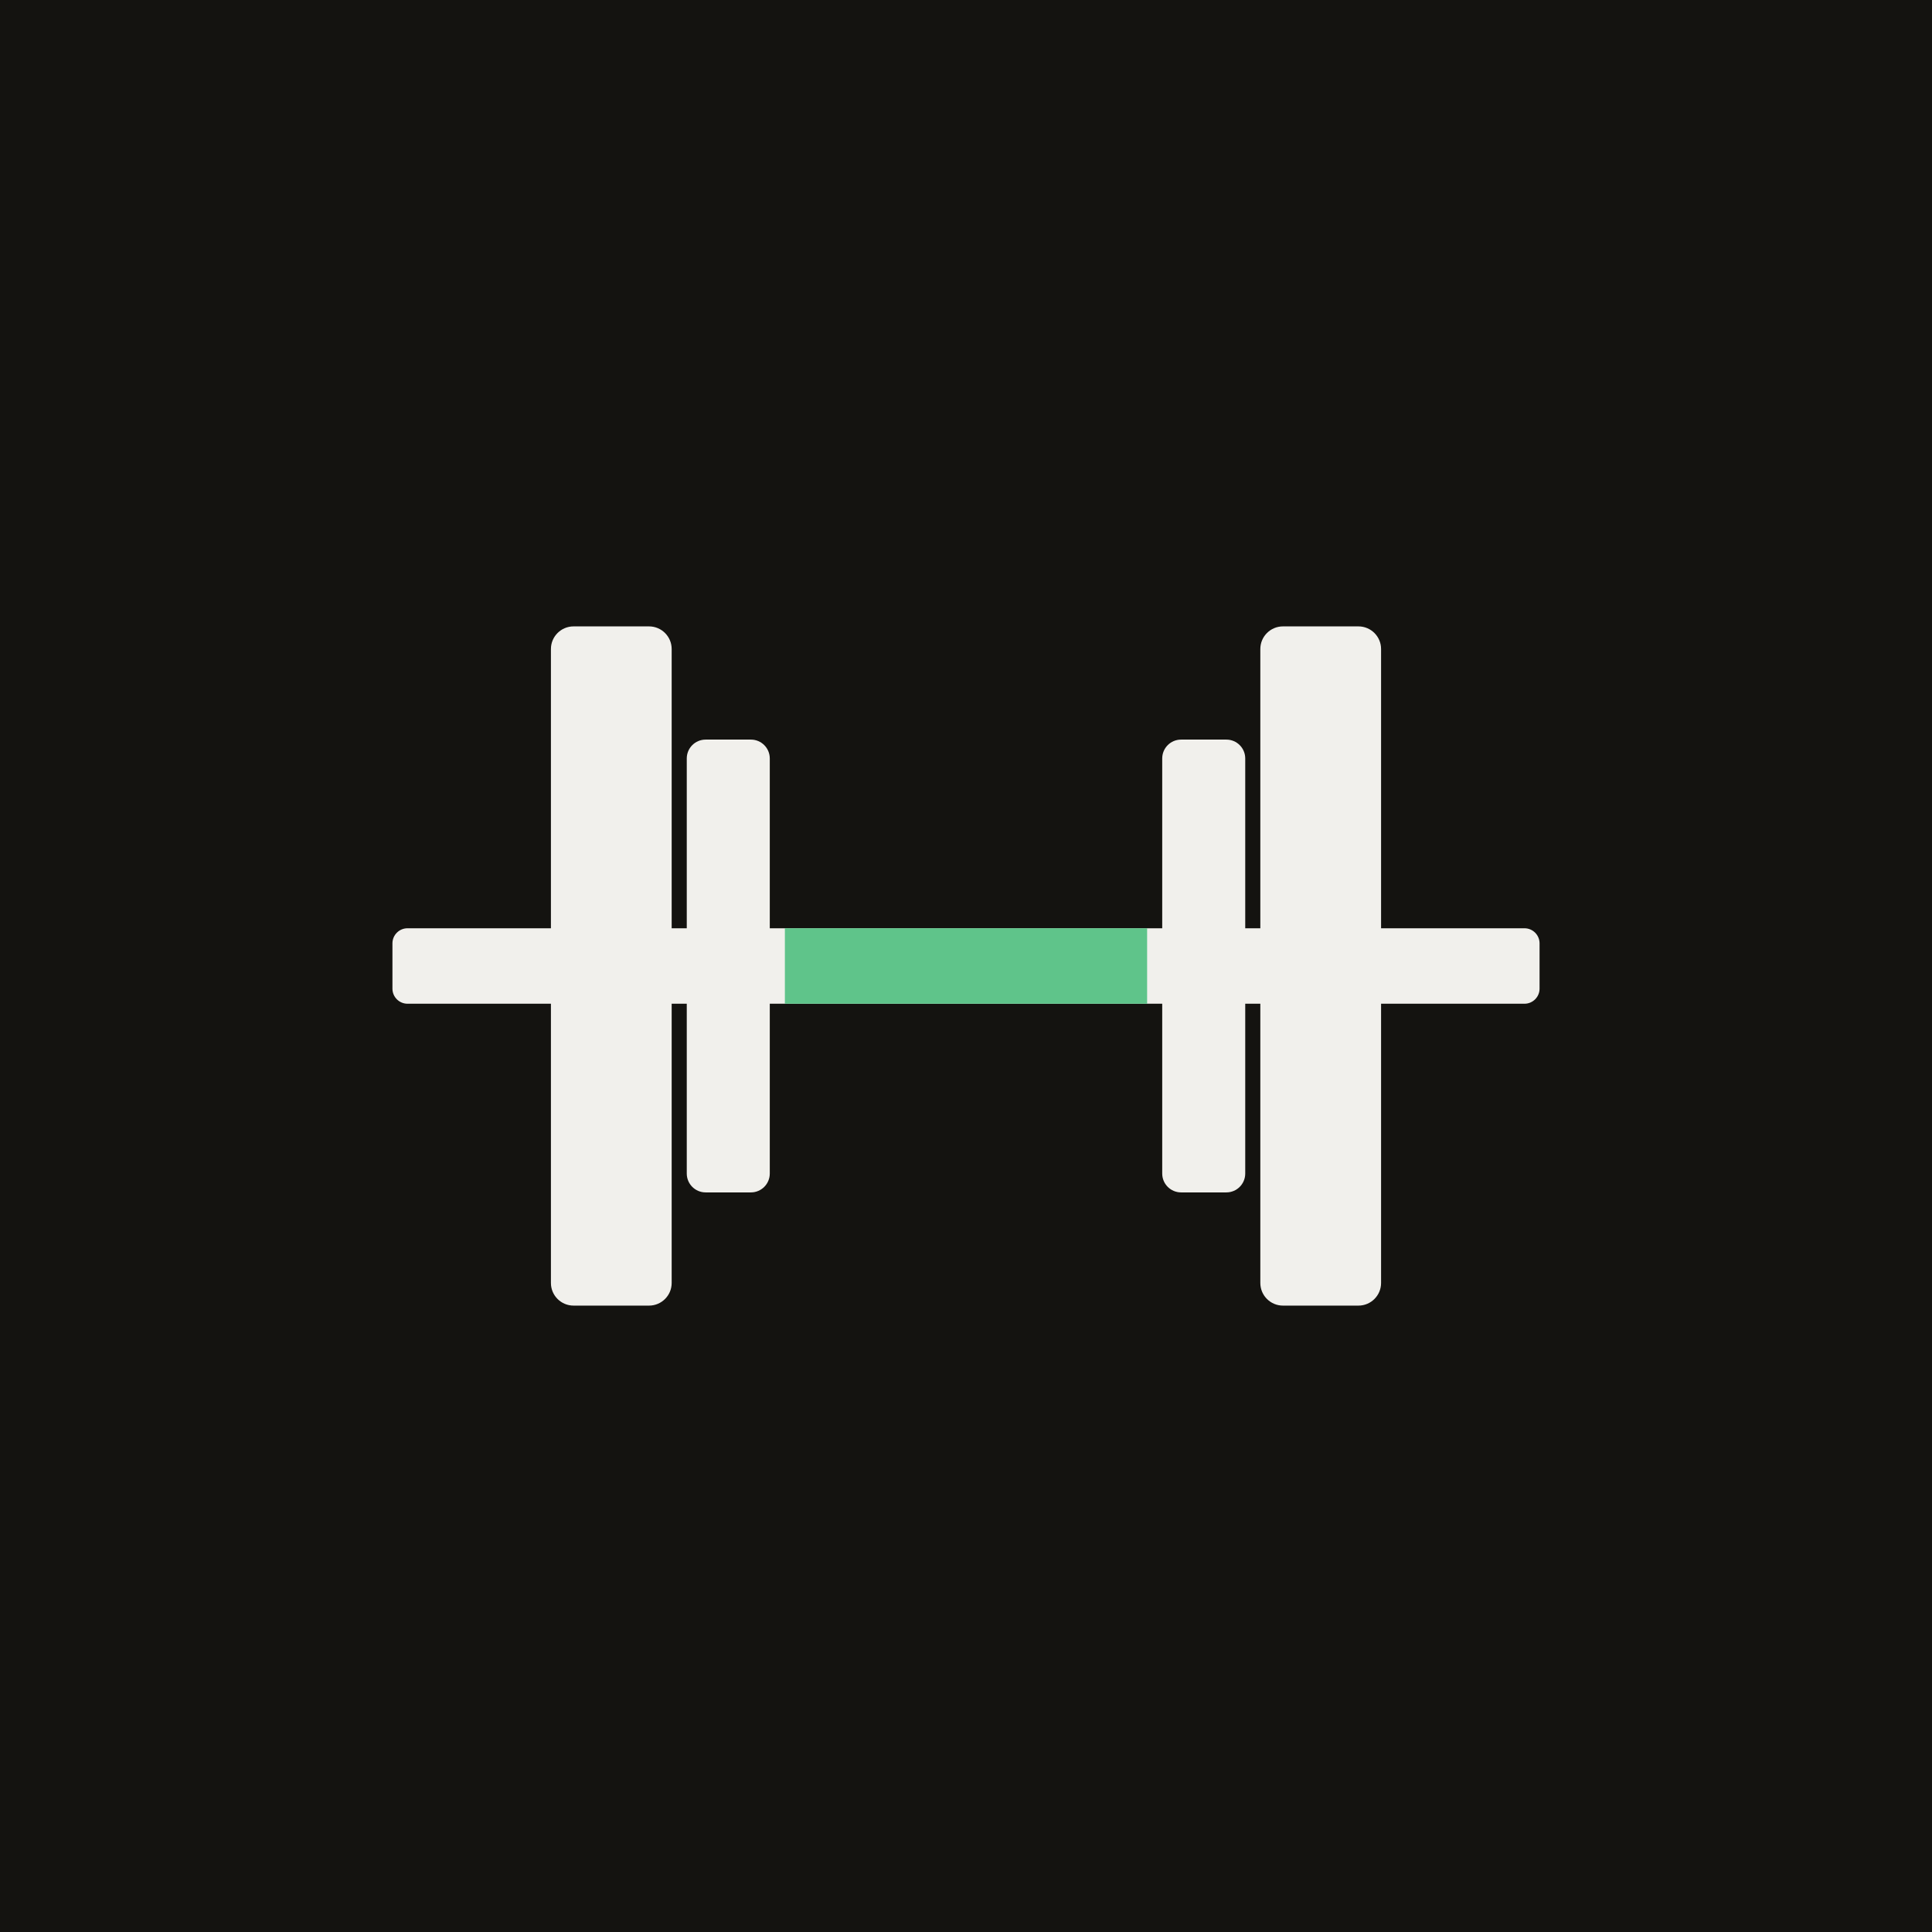
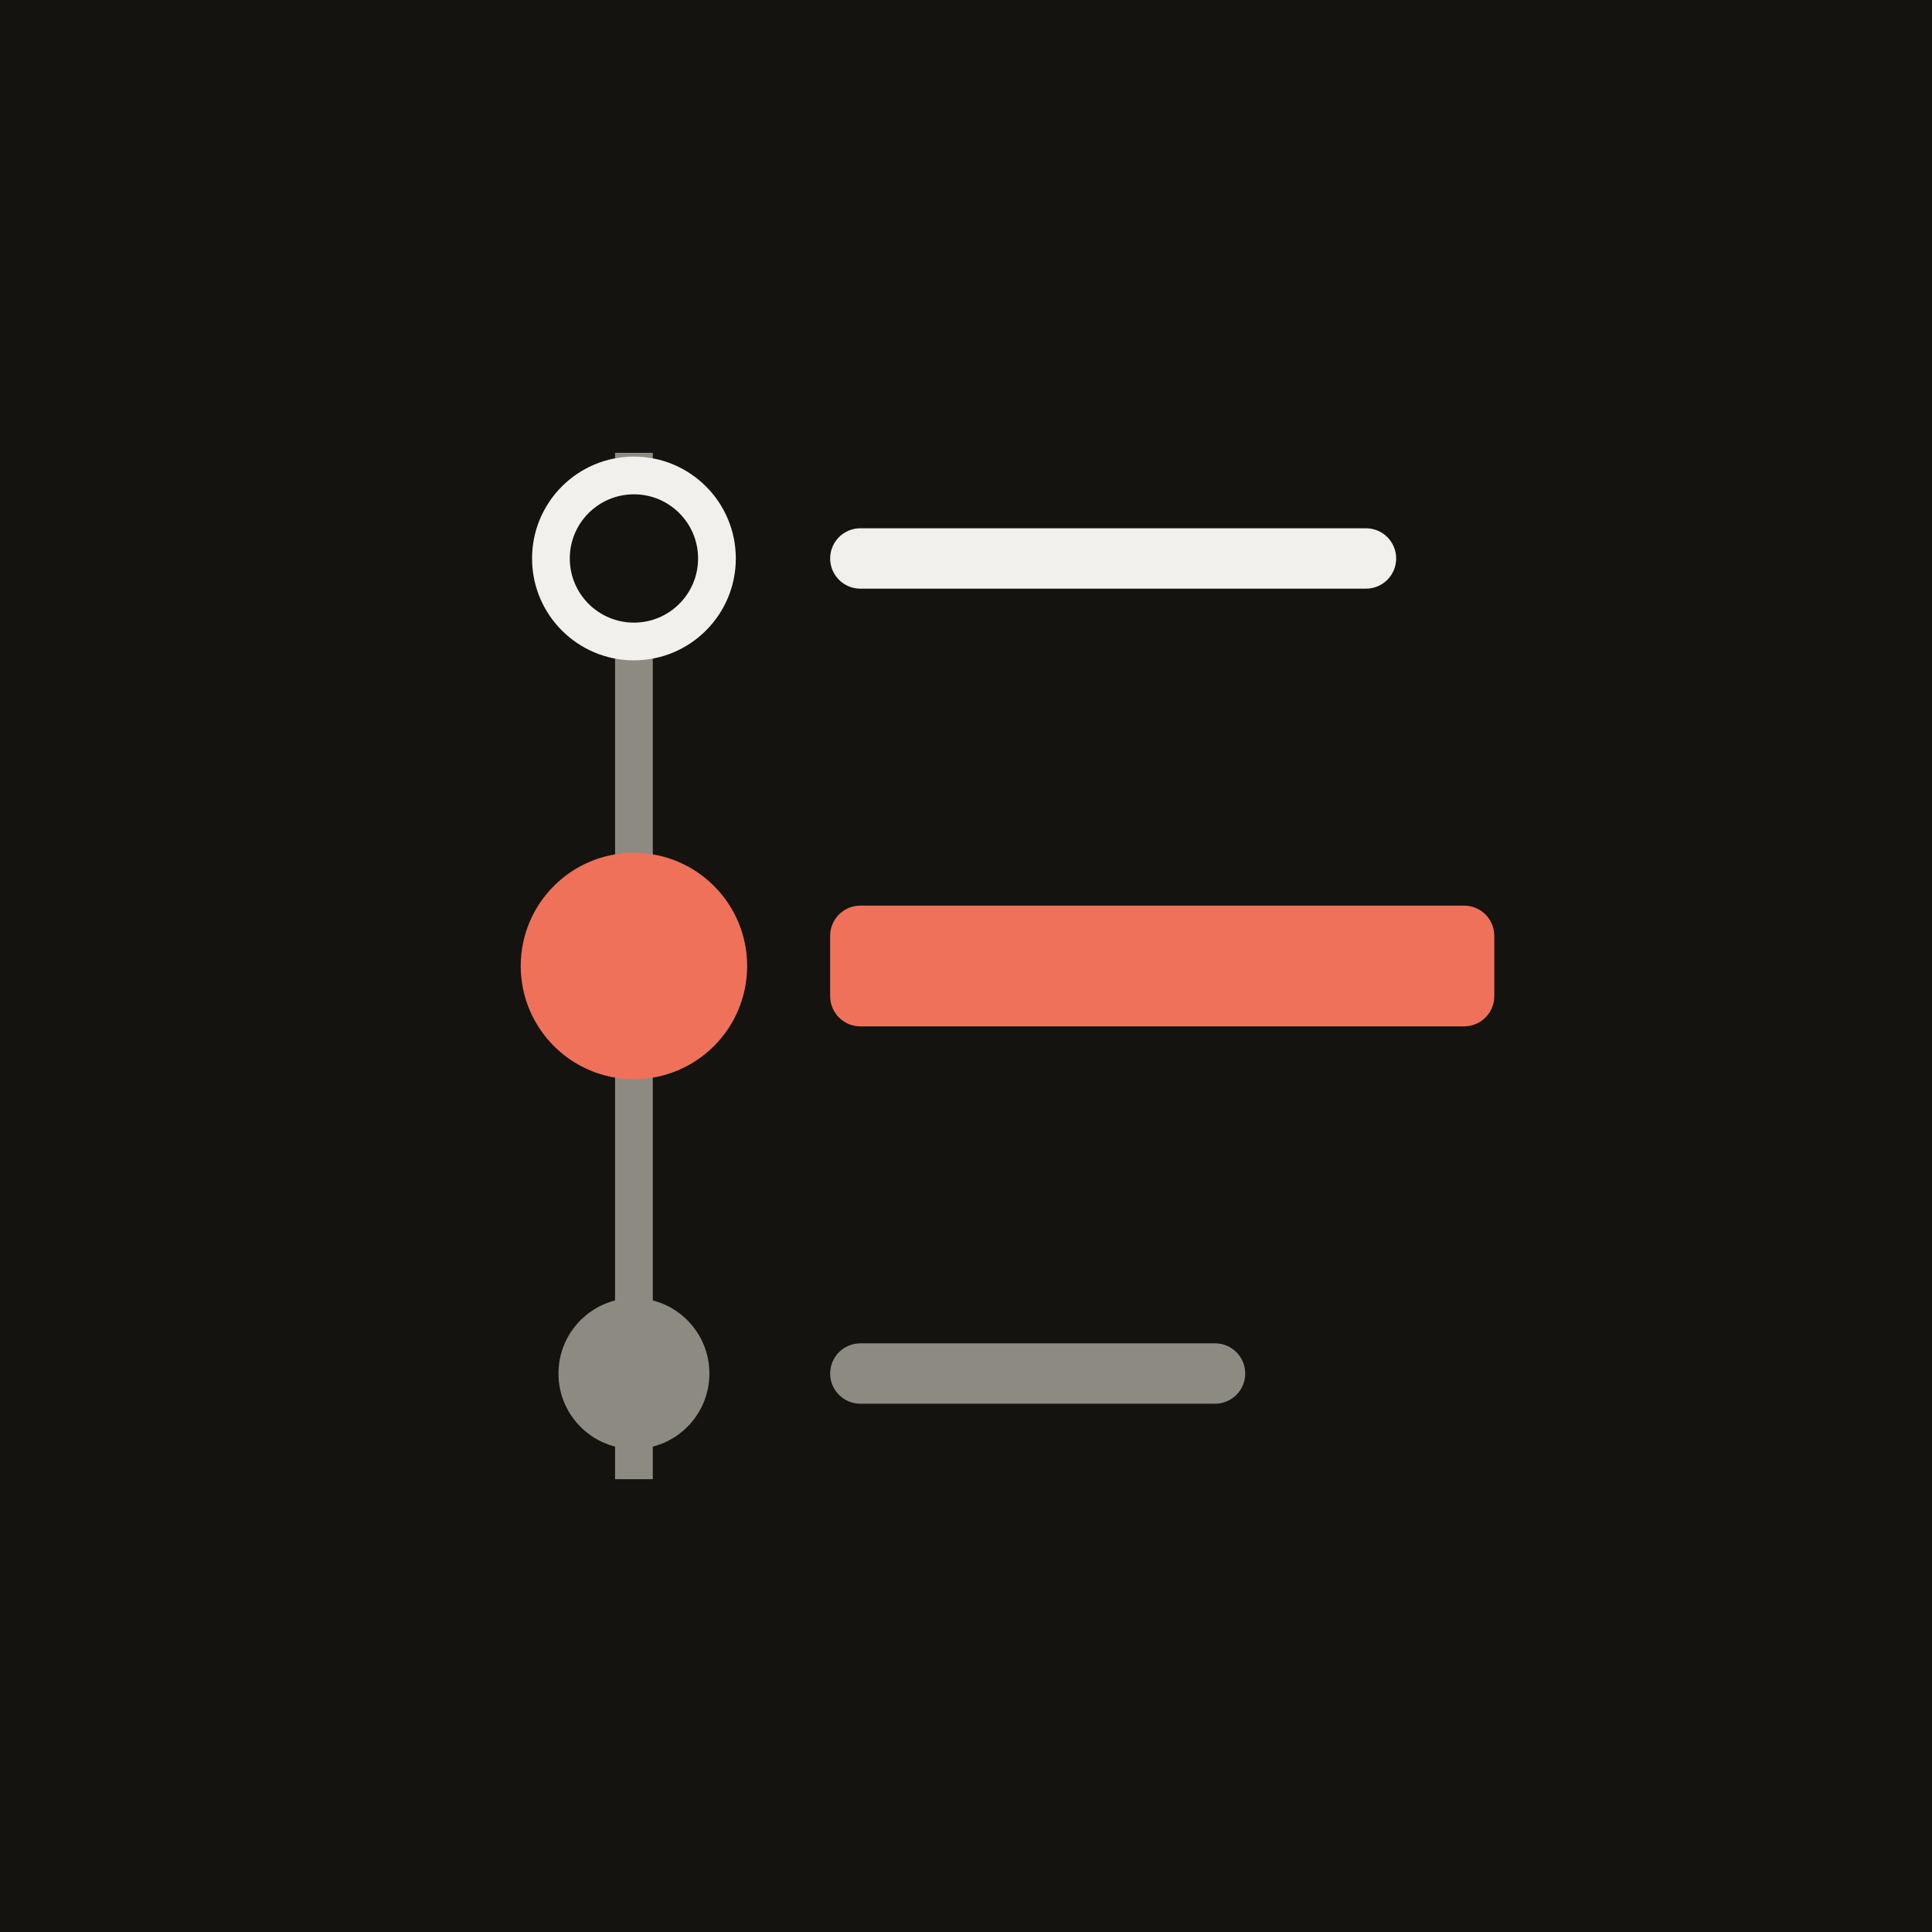
<svg xmlns="http://www.w3.org/2000/svg" viewBox="0 0 512 512">
  <rect width="512" height="512" fill="#141310" />
-   <rect x="104" y="246" width="304" height="20" rx="4" fill="#f1f0ec" />
-   <rect x="208" y="246" width="96" height="20" fill="#5fc48a" />
-   <rect x="146" y="166" width="32" height="180" rx="6" fill="#f1f0ec" />
-   <rect x="182" y="196" width="22" height="120" rx="5" fill="#f1f0ec" />
-   <rect x="334" y="166" width="32" height="180" rx="6" fill="#f1f0ec" />
-   <rect x="308" y="196" width="22" height="120" rx="5" fill="#f1f0ec" />
+   <line x1="168" y1="120" x2="168" y2="392" stroke="#8d8a82" stroke-width="10" />
+   <circle cx="168" cy="148" r="22" fill="#141310" stroke="#f1f0ec" stroke-width="10" />
+   <circle cx="168" cy="256" r="30" fill="#f0715a" />
+   <circle cx="168" cy="364" r="20" fill="#8d8a82" />
+   <rect x="220" y="140" width="150" height="16" rx="8" fill="#f1f0ec" />
+   <rect x="220" y="240" width="176" height="32" rx="8" fill="#f0715a" />
+   <rect x="220" y="356" width="110" height="16" rx="8" fill="#8d8a82" />
</svg>
